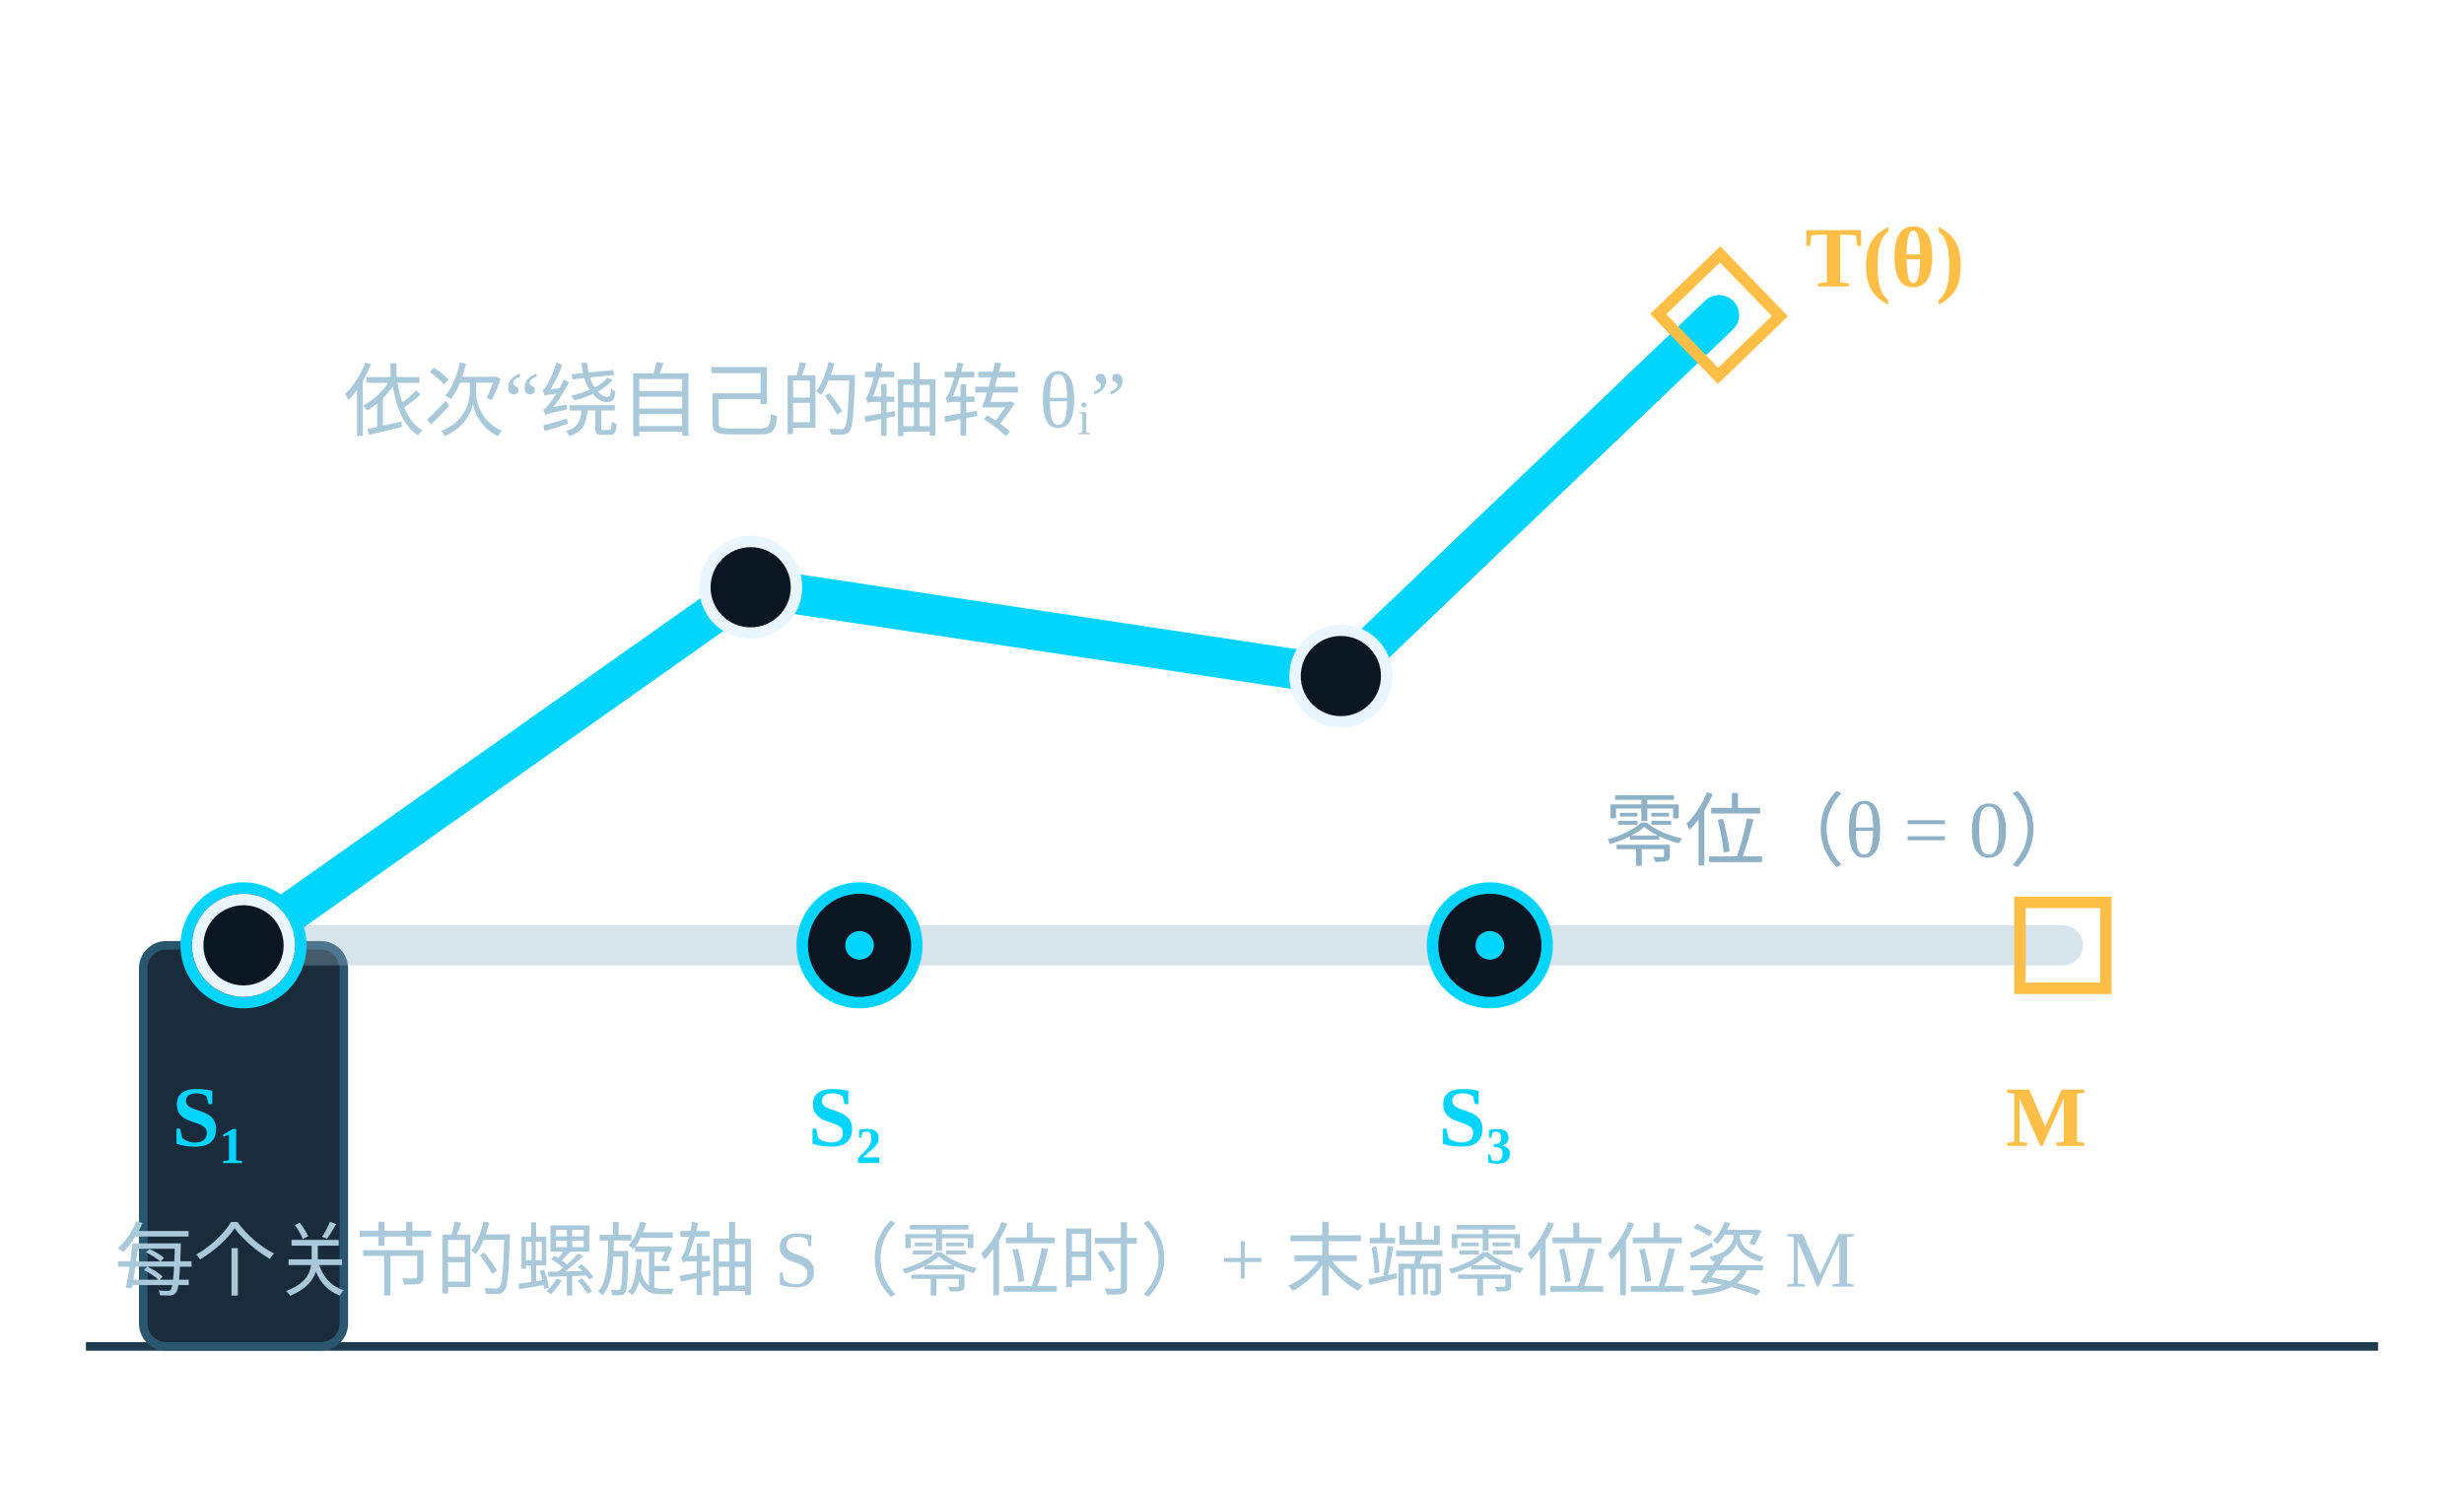
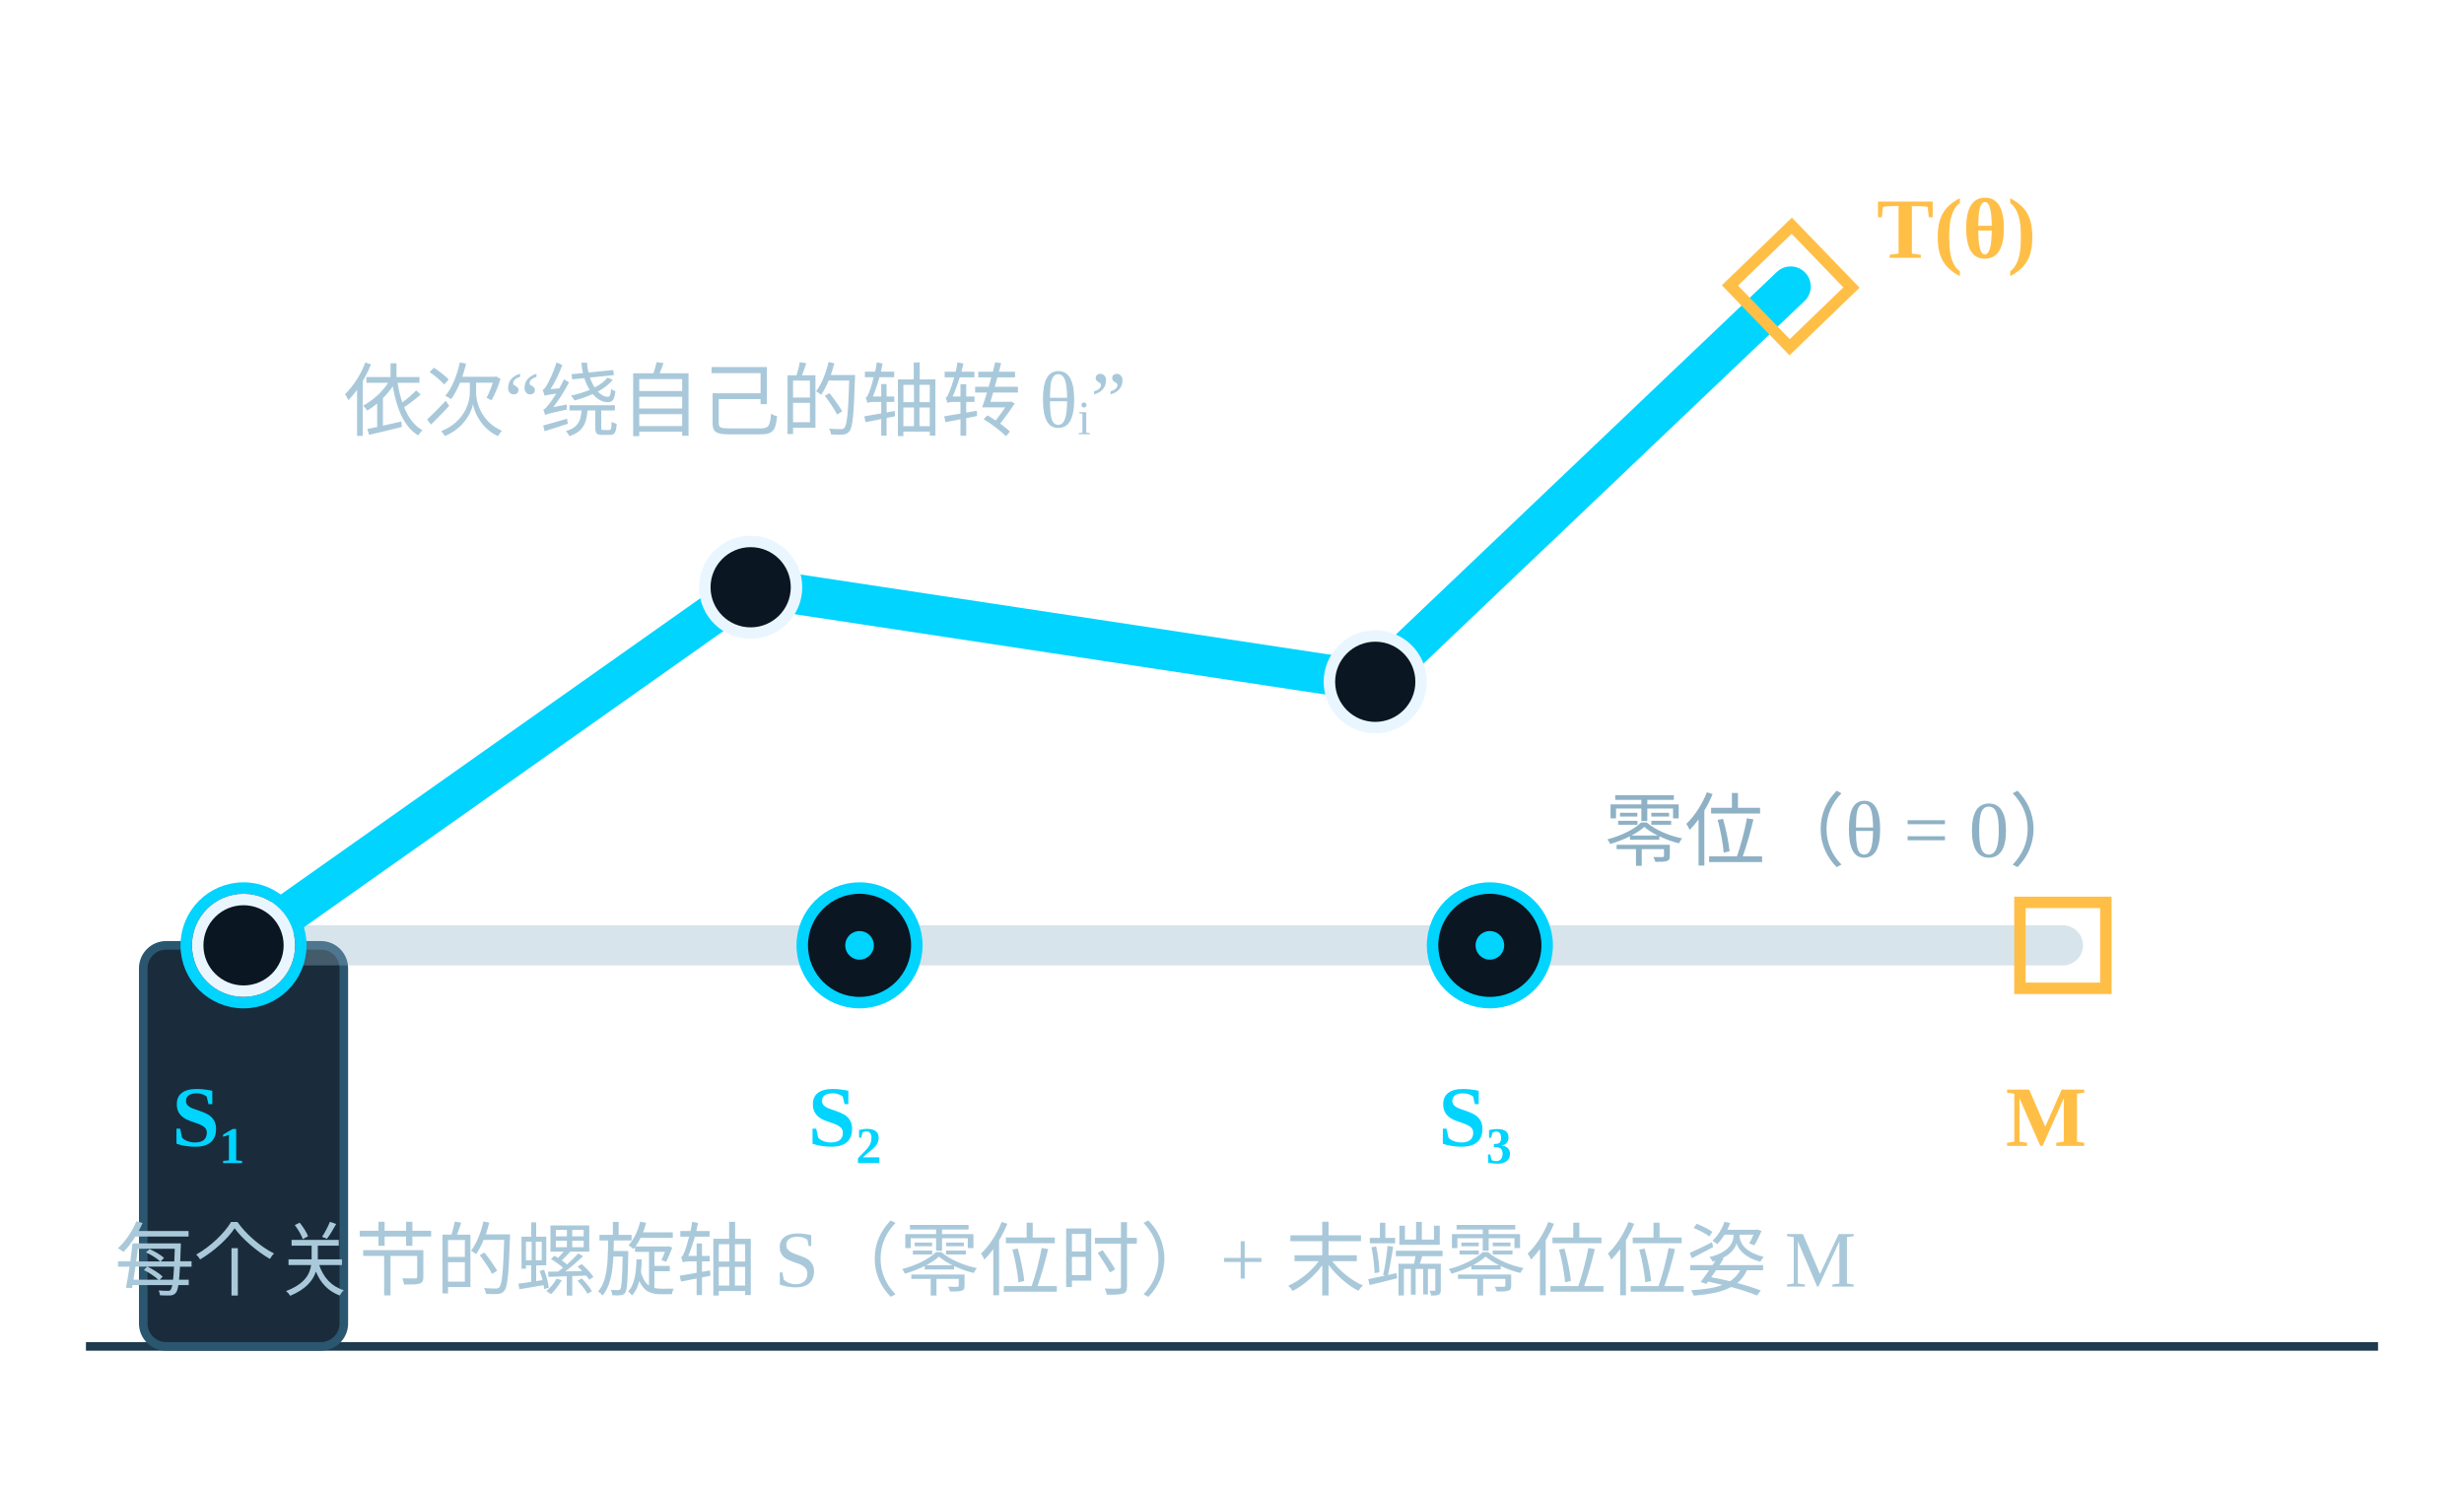
<svg xmlns="http://www.w3.org/2000/svg" viewBox="0 0 860 520" width="860" height="520">
  <style>.sm{font-size:28px}.lb{font-size:30px;font-weight:700}</style>
  <line x1="30" y1="470" x2="830" y2="470" stroke="#1d3a4f" stroke-width="3" />
  <rect x="50" y="330" width="70" height="140" rx="8" fill="#1a2c3b" stroke="#2b5670" stroke-width="3" />
  <g opacity="0.35">
    <path d="M85,330 L300,330 L520,330 L720,330" stroke="#8eb1c5" stroke-width="14" stroke-linecap="round" fill="none" />
  </g>
  <text class="sm" x="560" y="300" fill="#8eb1c5">零位（θ = 0）</text>
  <g data-s="1">
    <circle cx="85" cy="330" r="20" fill="#0a1622" stroke="#00d4ff" stroke-width="4" />
    <circle cx="85" cy="330" r="5" fill="#00d4ff" />
    <text class="lb" x="60" y="400" fill="#00d4ff">S₁</text>
    <circle cx="300" cy="330" r="20" fill="#0a1622" stroke="#00d4ff" stroke-width="4" />
    <circle cx="300" cy="330" r="5" fill="#00d4ff" />
    <text class="lb" x="282" y="400" fill="#00d4ff">S₂</text>
    <circle cx="520" cy="330" r="20" fill="#0a1622" stroke="#00d4ff" stroke-width="4" />
    <circle cx="520" cy="330" r="5" fill="#00d4ff" />
    <text class="lb" x="502" y="400" fill="#00d4ff">S₃</text>
    <rect x="705" y="315" width="30" height="30" fill="none" stroke="#ffbf47" stroke-width="4" />
    <text class="lb" x="700" y="400" fill="#ffbf47">M</text>
    <text class="sm" x="40" y="450" fill="#a9c9da">每个关节的螺旋轴 S（零位时）+ 末端零位位姿 M</text>
  </g>
  <g data-s="2">
-     <path d="M85,330 L262,205 L468,236 L600,110" stroke="#00d4ff" stroke-width="14" stroke-linecap="round" fill="none" />
+     <path d="M85,330 L262,205 L480,238 L625,100" stroke="#00d4ff" stroke-width="14" stroke-linecap="round" fill="none" />
    <circle cx="85" cy="330" r="16" fill="#0a1622" stroke="#eaf6ff" stroke-width="4" />
    <circle cx="262" cy="205" r="16" fill="#0a1622" stroke="#eaf6ff" stroke-width="4" />
-     <circle cx="468" cy="236" r="16" fill="#0a1622" stroke="#eaf6ff" stroke-width="4" />
-     <rect x="585" y="95" width="30" height="30" fill="none" stroke="#ffbf47" stroke-width="4" transform="rotate(-44 600 110)" />
-     <text class="lb" x="630" y="100" fill="#ffbf47">T(θ)</text>
+     <circle cx="480" cy="238" r="16" fill="#0a1622" stroke="#eaf6ff" stroke-width="4" />
+     <rect x="610" y="85" width="30" height="30" fill="none" stroke="#ffbf47" stroke-width="4" transform="rotate(-44 625 100)" />
+     <text class="lb" x="655" y="90" fill="#ffbf47">T(θ)</text>
    <text class="sm" x="120" y="150" fill="#a9c9da">依次“绕自己的轴转 θᵢ”</text>
  </g>
</svg>
